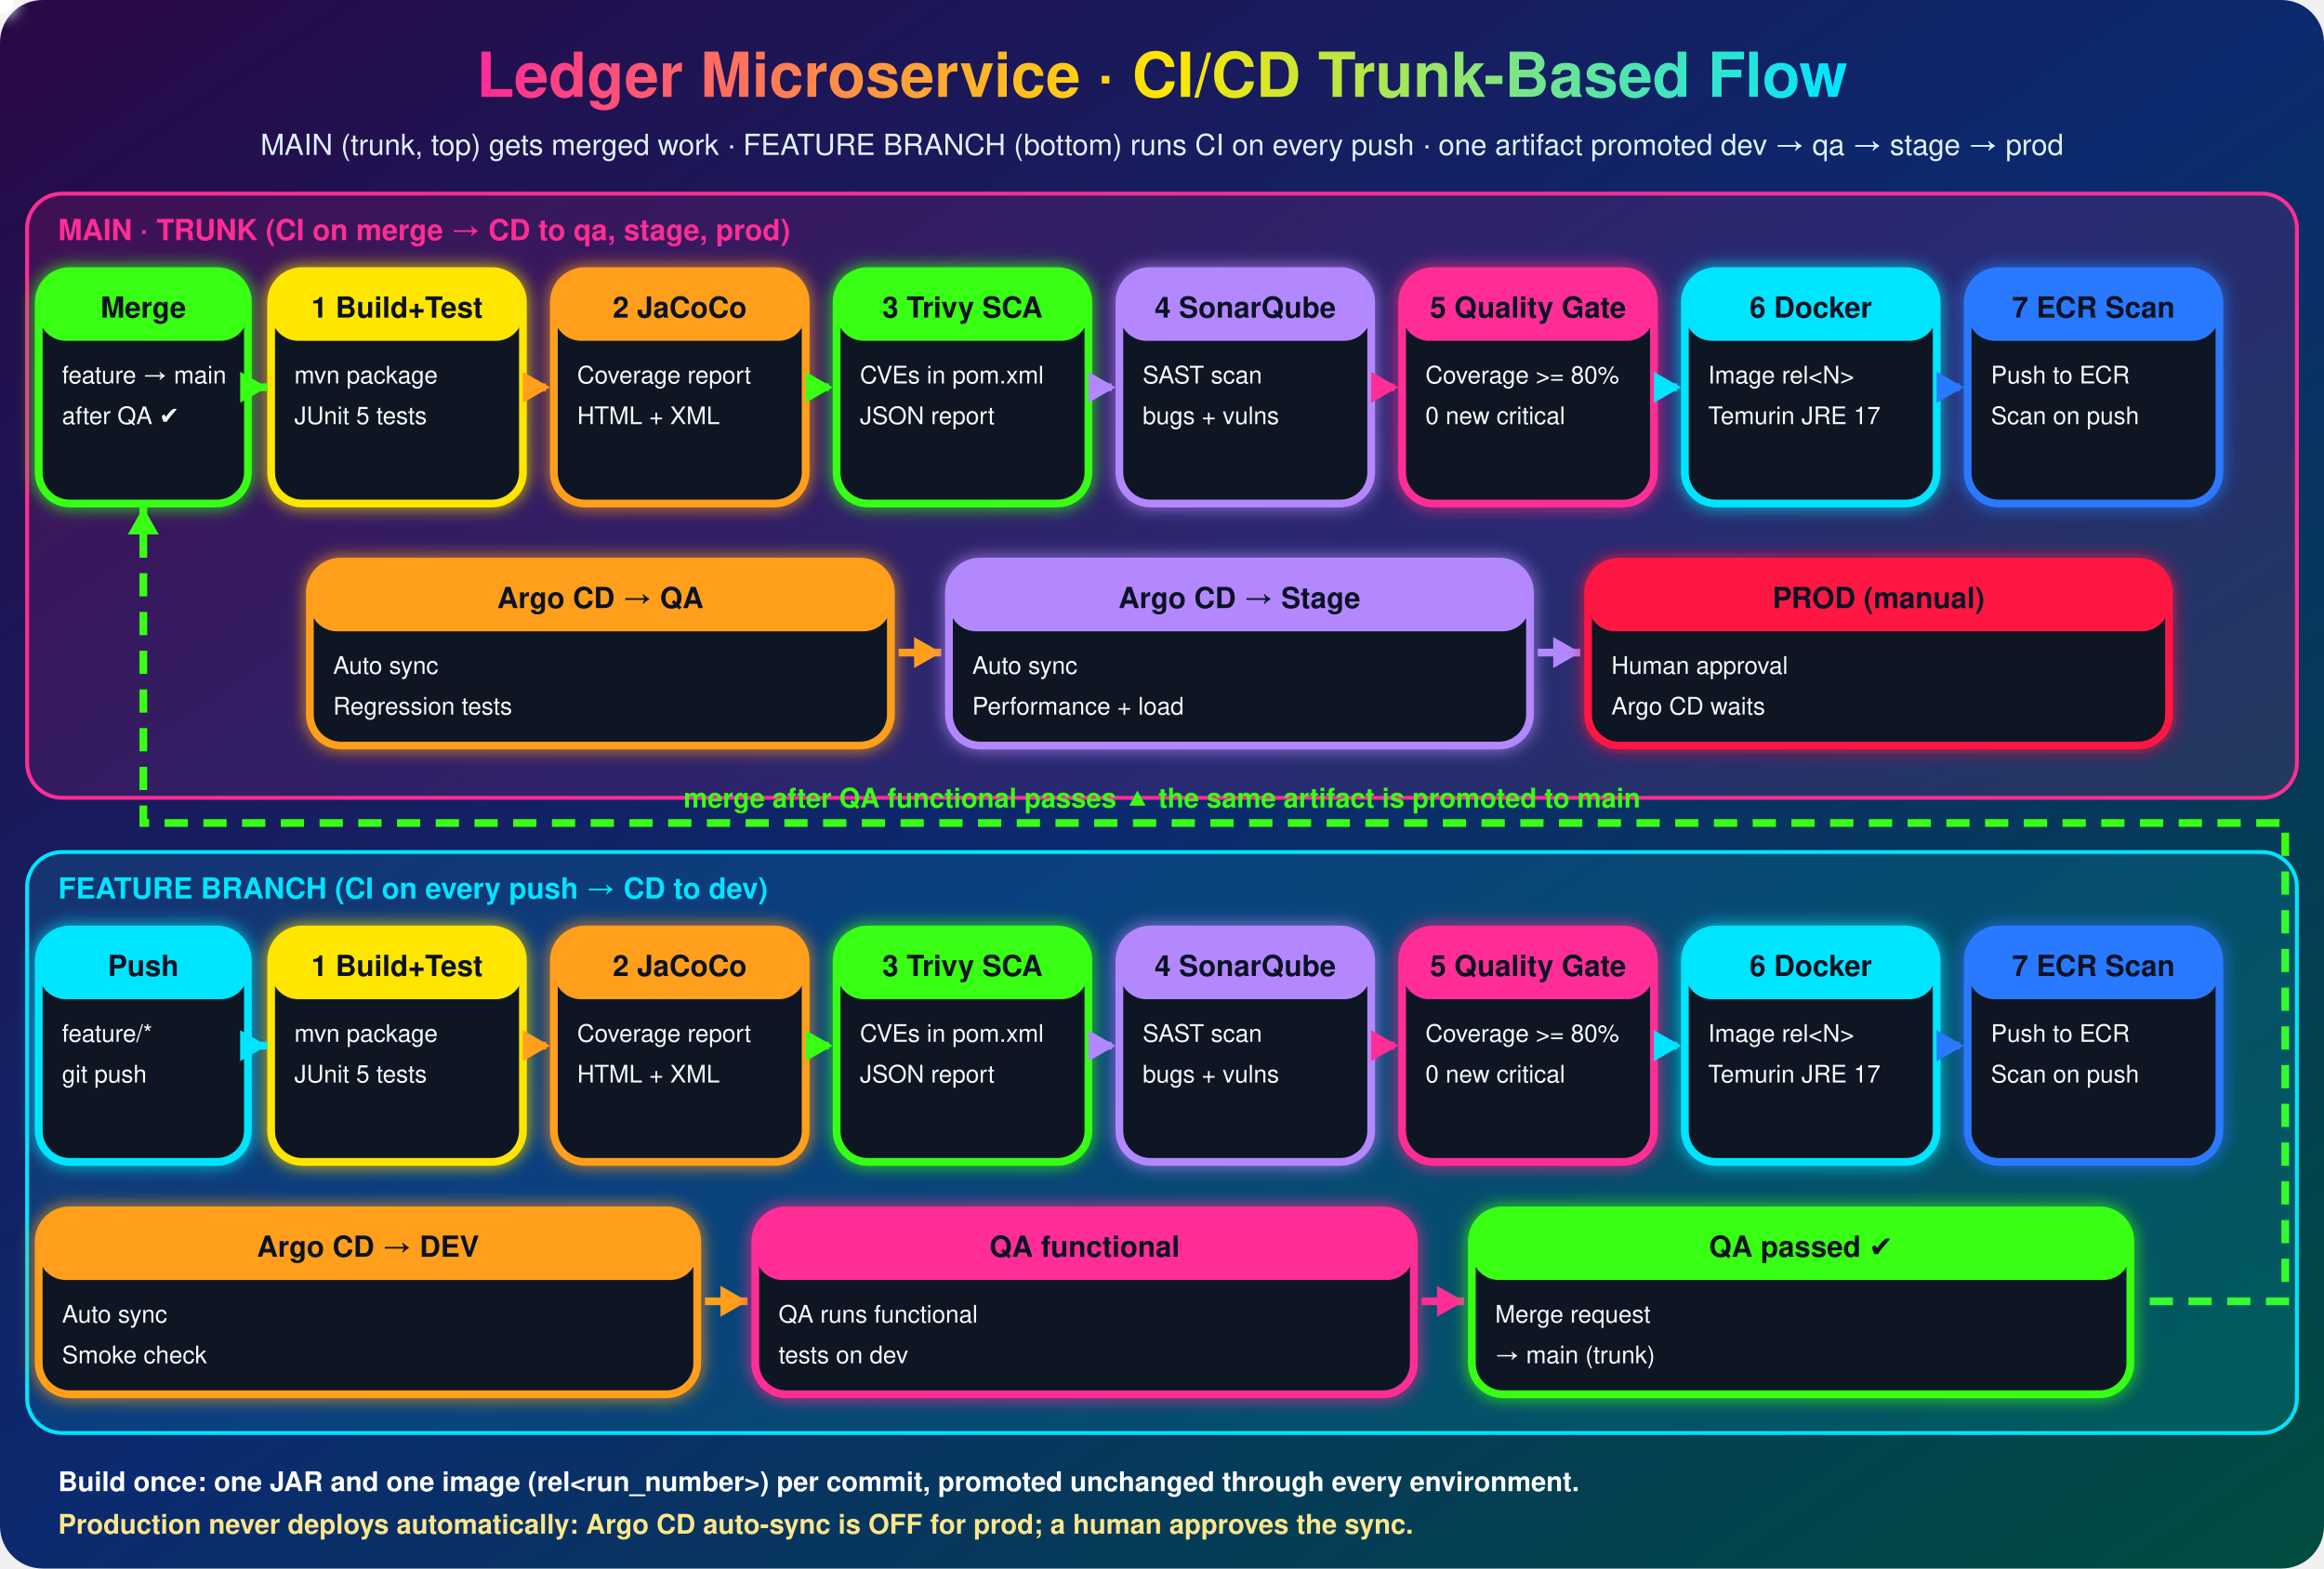
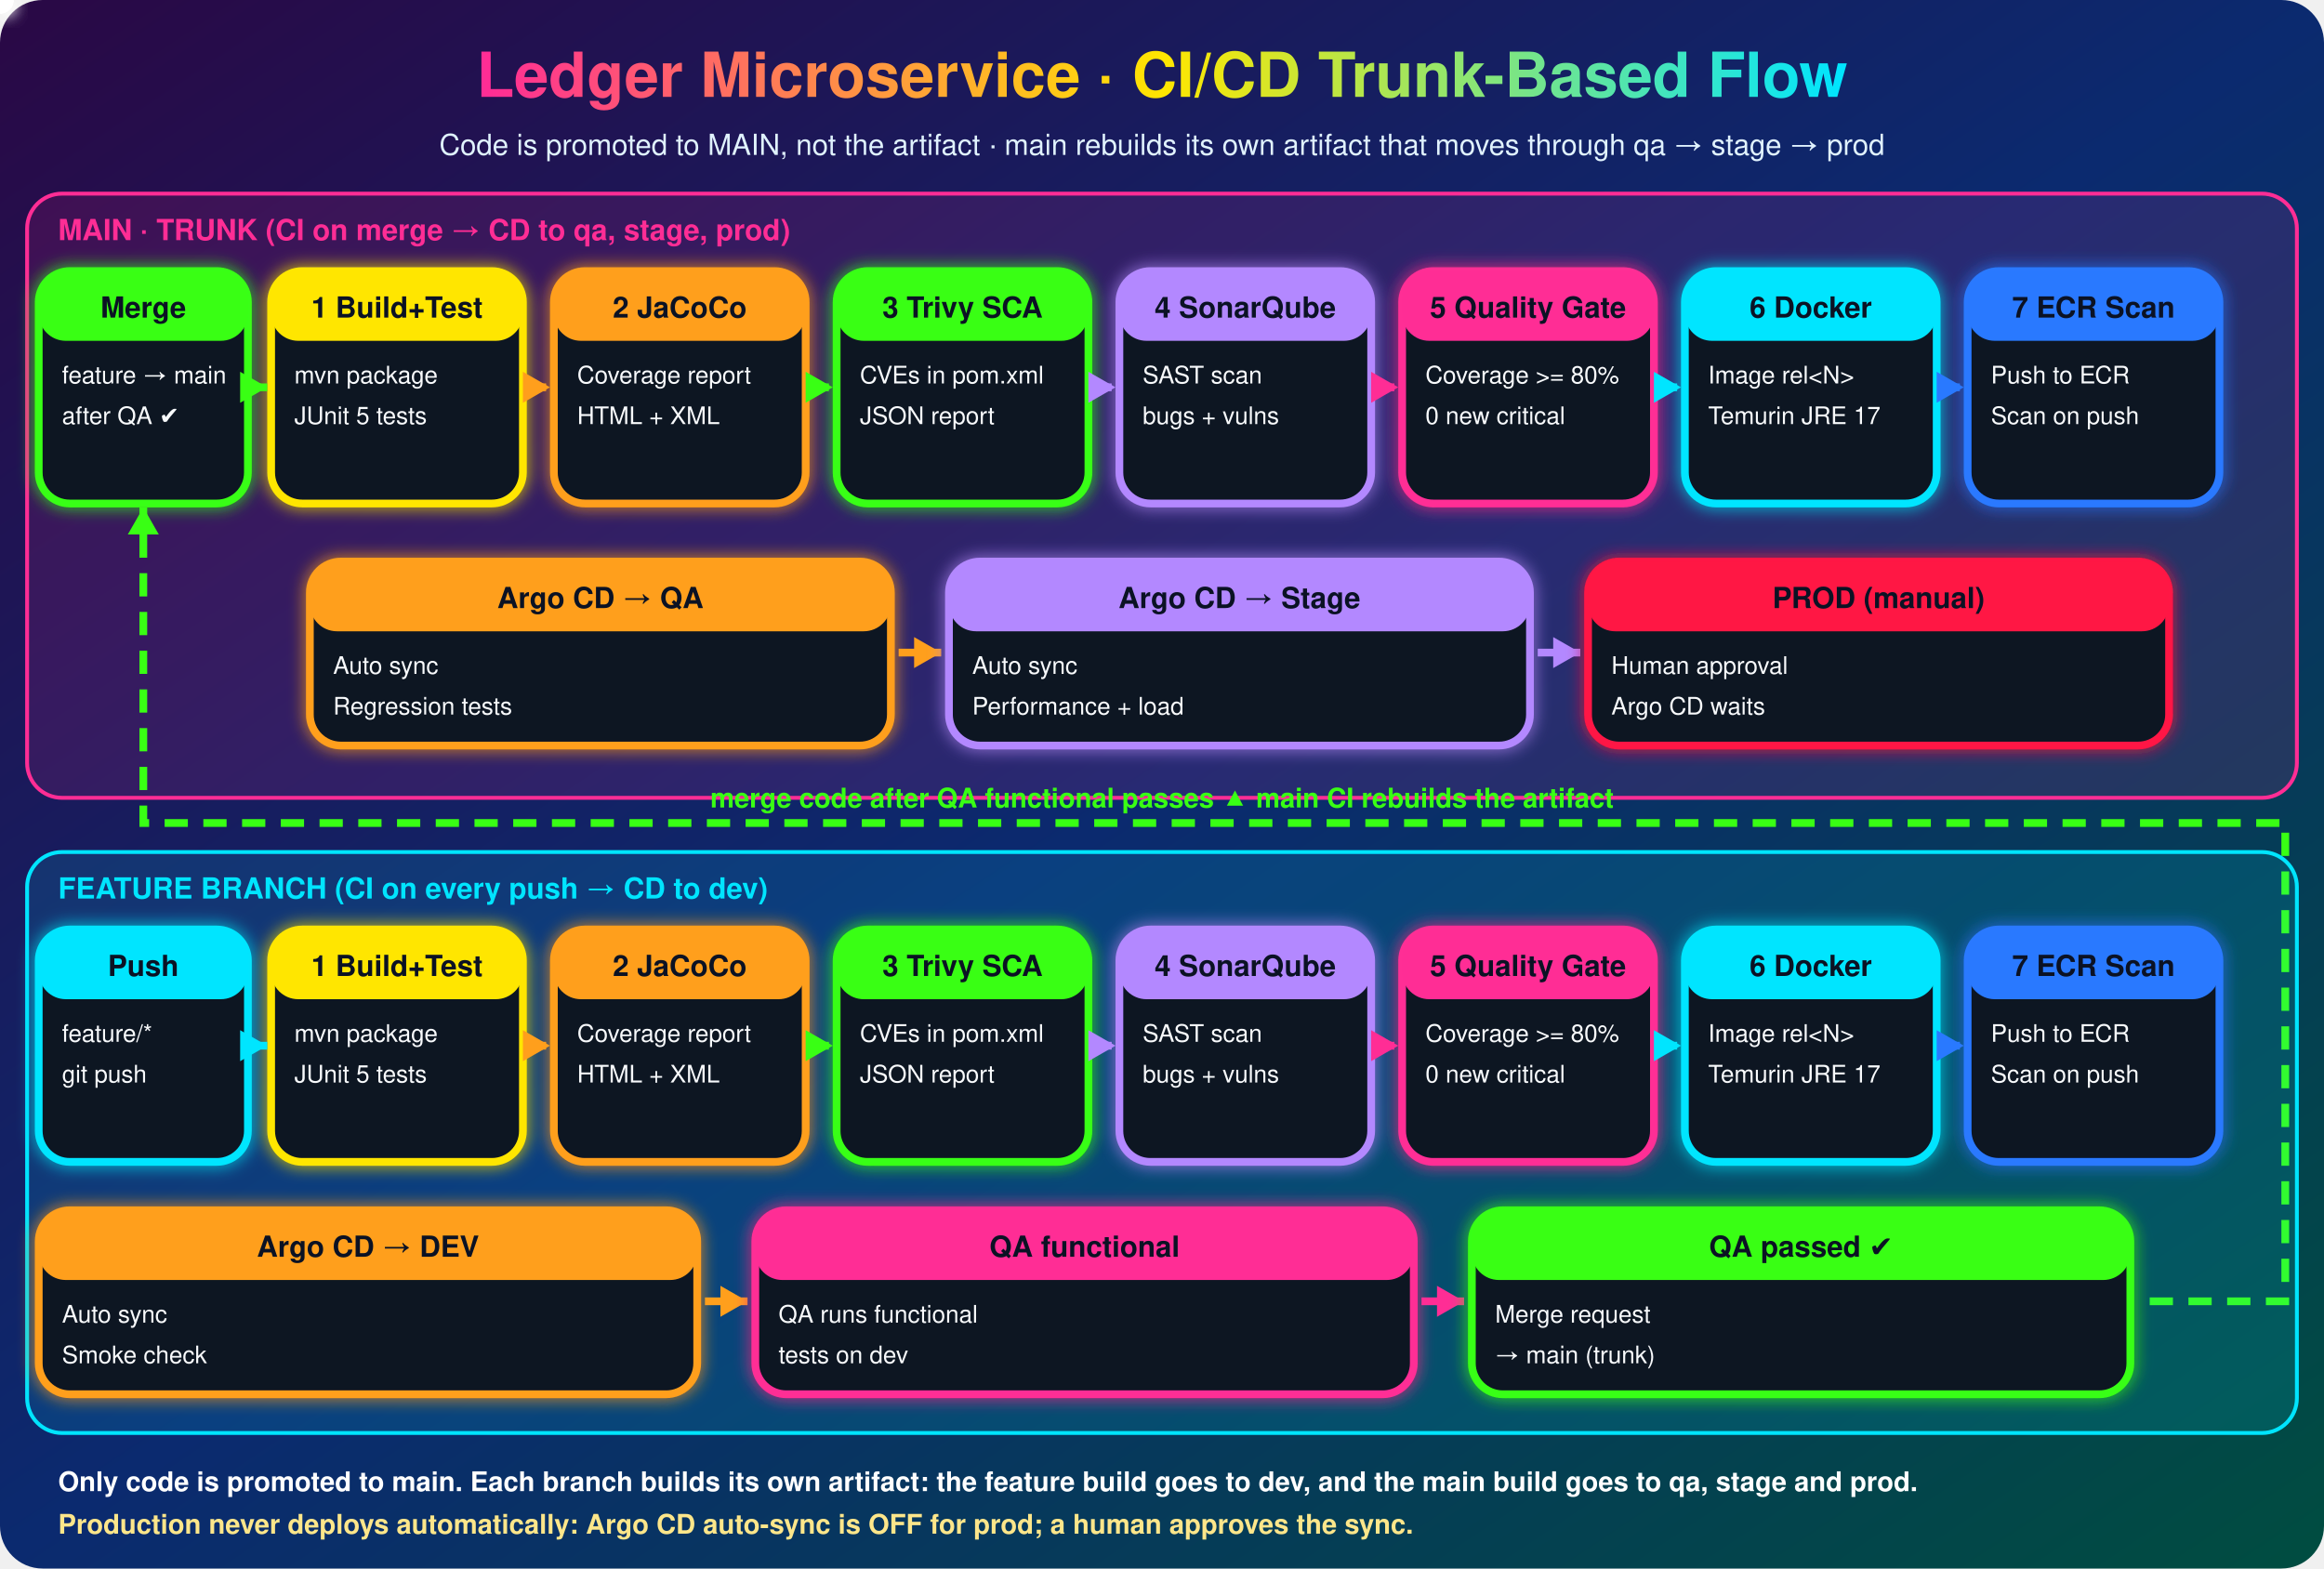
<svg xmlns="http://www.w3.org/2000/svg" viewBox="0 0 1200 810" width="100%" role="img">
  <defs>
    <filter id="glow" x="-50%" y="-50%" width="200%" height="200%">
      <feGaussianBlur stdDeviation="4" result="b" />
      <feMerge>
        <feMergeNode in="b" />
        <feMergeNode in="SourceGraphic" />
      </feMerge>
    </filter>
    <linearGradient id="bg" x1="0" y1="0" x2="1" y2="1">
      <stop offset="0" stop-color="#2a0845" />
      <stop offset="0.5" stop-color="#0b2a6f" />
      <stop offset="1" stop-color="#004d40" />
    </linearGradient>
    <linearGradient id="ttl" x1="0" x2="1">
      <stop offset="0" stop-color="#ff2d95" />
      <stop offset="0.5" stop-color="#ffe600" />
      <stop offset="1" stop-color="#00e5ff" />
    </linearGradient>
    <marker id="ah" markerWidth="10" markerHeight="10" refX="8" refY="5" orient="auto">
      <path d="M0,0 L10,5 L0,10 z" fill="#ffffff" />
    </marker>
  </defs>
  <rect width="1200" height="810" rx="22" fill="url(#bg)" />
  <text x="600.0" y="50" font-family="Segoe UI,Helvetica,Arial,sans-serif" font-size="32" font-weight="800" fill="url(#ttl)" text-anchor="middle">Ledger Microservice · CI/CD Trunk-Based Flow</text>
-   <text x="600.0" y="80" font-family="Segoe UI,Helvetica,Arial,sans-serif" font-size="15" font-weight="500" fill="#e0f2fe" text-anchor="middle">MAIN (trunk, top) gets merged work · FEATURE BRANCH (bottom) runs CI on every push · one artifact promoted dev → qa → stage → prod</text>
+   <text x="600.0" y="80" font-family="Segoe UI,Helvetica,Arial,sans-serif" font-size="15" font-weight="500" fill="#e0f2fe" text-anchor="middle">Code is promoted to MAIN, not the artifact · main rebuilds its own artifact that moves through qa → stage → prod</text>
  <rect x="14" y="100" width="1172" height="312" rx="18" fill="#ff2d95" fill-opacity="0.12" stroke="#ff2d95" stroke-width="2" />
  <text x="30" y="124" font-family="Segoe UI,Helvetica,Arial,sans-serif" font-size="15" font-weight="800" fill="#ff2d95" text-anchor="start">MAIN · TRUNK  (CI on merge → CD to qa, stage, prod)</text>
  <rect x="20" y="140" width="108" height="120" rx="16" fill="#0b1224" stroke="#39ff14" stroke-width="4" filter="url(#glow)">
    <animate attributeName="stroke-opacity" values="0.45;1;0.45" dur="2.6s" repeatCount="indefinite" />
  </rect>
  <rect x="20" y="140" width="108" height="36" rx="14" fill="#39ff14" />
  <text x="74.0" y="164" font-family="Segoe UI,Helvetica,Arial,sans-serif" font-size="15" font-weight="800" fill="#0b1224" text-anchor="middle">Merge</text>
  <text x="32" y="198" font-family="Segoe UI,Helvetica,Arial,sans-serif" font-size="12.5" font-weight="500" fill="#f8fafc" text-anchor="start">feature → main</text>
  <text x="32" y="219" font-family="Segoe UI,Helvetica,Arial,sans-serif" font-size="12.5" font-weight="500" fill="#f8fafc" text-anchor="start">after QA ✔</text>
  <rect x="140" y="140" width="130" height="120" rx="16" fill="#0b1224" stroke="#ffe600" stroke-width="4" filter="url(#glow)">
    <animate attributeName="stroke-opacity" values="0.45;1;0.45" dur="2.6s" repeatCount="indefinite" />
  </rect>
  <rect x="140" y="140" width="130" height="36" rx="14" fill="#ffe600" />
  <text x="205.0" y="164" font-family="Segoe UI,Helvetica,Arial,sans-serif" font-size="15" font-weight="800" fill="#0b1224" text-anchor="middle">1 Build+Test</text>
  <text x="152" y="198" font-family="Segoe UI,Helvetica,Arial,sans-serif" font-size="12.5" font-weight="500" fill="#f8fafc" text-anchor="start">mvn package</text>
  <text x="152" y="219" font-family="Segoe UI,Helvetica,Arial,sans-serif" font-size="12.5" font-weight="500" fill="#f8fafc" text-anchor="start">JUnit 5 tests</text>
  <line x1="128" y1="200" x2="138" y2="200" stroke="#39ff14" stroke-width="4" stroke-dasharray="10 6">
    <animate attributeName="stroke-dashoffset" from="0" to="-32" dur="1s" repeatCount="indefinite" />
  </line>
  <polygon points="138,200 124,192 124,208" fill="#39ff14" />
  <rect x="286" y="140" width="130" height="120" rx="16" fill="#0b1224" stroke="#ff9f1c" stroke-width="4" filter="url(#glow)">
    <animate attributeName="stroke-opacity" values="0.45;1;0.45" dur="2.6s" repeatCount="indefinite" />
  </rect>
  <rect x="286" y="140" width="130" height="36" rx="14" fill="#ff9f1c" />
  <text x="351.0" y="164" font-family="Segoe UI,Helvetica,Arial,sans-serif" font-size="15" font-weight="800" fill="#0b1224" text-anchor="middle">2 JaCoCo</text>
  <text x="298" y="198" font-family="Segoe UI,Helvetica,Arial,sans-serif" font-size="12.5" font-weight="500" fill="#f8fafc" text-anchor="start">Coverage report</text>
  <text x="298" y="219" font-family="Segoe UI,Helvetica,Arial,sans-serif" font-size="12.5" font-weight="500" fill="#f8fafc" text-anchor="start">HTML + XML</text>
  <line x1="272" y1="200" x2="284" y2="200" stroke="#ff9f1c" stroke-width="4" stroke-dasharray="10 6">
    <animate attributeName="stroke-dashoffset" from="0" to="-32" dur="1s" repeatCount="indefinite" />
  </line>
  <polygon points="284,200 270,192 270,208" fill="#ff9f1c" />
  <rect x="432" y="140" width="130" height="120" rx="16" fill="#0b1224" stroke="#39ff14" stroke-width="4" filter="url(#glow)">
    <animate attributeName="stroke-opacity" values="0.45;1;0.45" dur="2.6s" repeatCount="indefinite" />
  </rect>
  <rect x="432" y="140" width="130" height="36" rx="14" fill="#39ff14" />
  <text x="497.0" y="164" font-family="Segoe UI,Helvetica,Arial,sans-serif" font-size="15" font-weight="800" fill="#0b1224" text-anchor="middle">3 Trivy SCA</text>
  <text x="444" y="198" font-family="Segoe UI,Helvetica,Arial,sans-serif" font-size="12.5" font-weight="500" fill="#f8fafc" text-anchor="start">CVEs in pom.xml</text>
  <text x="444" y="219" font-family="Segoe UI,Helvetica,Arial,sans-serif" font-size="12.5" font-weight="500" fill="#f8fafc" text-anchor="start">JSON report</text>
  <line x1="418" y1="200" x2="430" y2="200" stroke="#39ff14" stroke-width="4" stroke-dasharray="10 6">
    <animate attributeName="stroke-dashoffset" from="0" to="-32" dur="1s" repeatCount="indefinite" />
  </line>
  <polygon points="430,200 416,192 416,208" fill="#39ff14" />
  <rect x="578" y="140" width="130" height="120" rx="16" fill="#0b1224" stroke="#b388ff" stroke-width="4" filter="url(#glow)">
    <animate attributeName="stroke-opacity" values="0.45;1;0.45" dur="2.6s" repeatCount="indefinite" />
  </rect>
  <rect x="578" y="140" width="130" height="36" rx="14" fill="#b388ff" />
  <text x="643.0" y="164" font-family="Segoe UI,Helvetica,Arial,sans-serif" font-size="15" font-weight="800" fill="#0b1224" text-anchor="middle">4 SonarQube</text>
  <text x="590" y="198" font-family="Segoe UI,Helvetica,Arial,sans-serif" font-size="12.5" font-weight="500" fill="#f8fafc" text-anchor="start">SAST scan</text>
  <text x="590" y="219" font-family="Segoe UI,Helvetica,Arial,sans-serif" font-size="12.5" font-weight="500" fill="#f8fafc" text-anchor="start">bugs + vulns</text>
  <line x1="564" y1="200" x2="576" y2="200" stroke="#b388ff" stroke-width="4" stroke-dasharray="10 6">
    <animate attributeName="stroke-dashoffset" from="0" to="-32" dur="1s" repeatCount="indefinite" />
  </line>
  <polygon points="576,200 562,192 562,208" fill="#b388ff" />
  <rect x="724" y="140" width="130" height="120" rx="16" fill="#0b1224" stroke="#ff2d95" stroke-width="4" filter="url(#glow)">
    <animate attributeName="stroke-opacity" values="0.45;1;0.45" dur="2.6s" repeatCount="indefinite" />
  </rect>
  <rect x="724" y="140" width="130" height="36" rx="14" fill="#ff2d95" />
  <text x="789.0" y="164" font-family="Segoe UI,Helvetica,Arial,sans-serif" font-size="15" font-weight="800" fill="#0b1224" text-anchor="middle">5 Quality Gate</text>
  <text x="736" y="198" font-family="Segoe UI,Helvetica,Arial,sans-serif" font-size="12.5" font-weight="500" fill="#f8fafc" text-anchor="start">Coverage &gt;= 80%</text>
  <text x="736" y="219" font-family="Segoe UI,Helvetica,Arial,sans-serif" font-size="12.5" font-weight="500" fill="#f8fafc" text-anchor="start">0 new critical</text>
  <line x1="710" y1="200" x2="722" y2="200" stroke="#ff2d95" stroke-width="4" stroke-dasharray="10 6">
    <animate attributeName="stroke-dashoffset" from="0" to="-32" dur="1s" repeatCount="indefinite" />
  </line>
  <polygon points="722,200 708,192 708,208" fill="#ff2d95" />
  <rect x="870" y="140" width="130" height="120" rx="16" fill="#0b1224" stroke="#00e5ff" stroke-width="4" filter="url(#glow)">
    <animate attributeName="stroke-opacity" values="0.45;1;0.45" dur="2.6s" repeatCount="indefinite" />
  </rect>
  <rect x="870" y="140" width="130" height="36" rx="14" fill="#00e5ff" />
  <text x="935.0" y="164" font-family="Segoe UI,Helvetica,Arial,sans-serif" font-size="15" font-weight="800" fill="#0b1224" text-anchor="middle">6 Docker</text>
  <text x="882" y="198" font-family="Segoe UI,Helvetica,Arial,sans-serif" font-size="12.5" font-weight="500" fill="#f8fafc" text-anchor="start">Image rel&lt;N&gt;</text>
  <text x="882" y="219" font-family="Segoe UI,Helvetica,Arial,sans-serif" font-size="12.5" font-weight="500" fill="#f8fafc" text-anchor="start">Temurin JRE 17</text>
  <line x1="856" y1="200" x2="868" y2="200" stroke="#00e5ff" stroke-width="4" stroke-dasharray="10 6">
    <animate attributeName="stroke-dashoffset" from="0" to="-32" dur="1s" repeatCount="indefinite" />
  </line>
  <polygon points="868,200 854,192 854,208" fill="#00e5ff" />
  <rect x="1016" y="140" width="130" height="120" rx="16" fill="#0b1224" stroke="#2979ff" stroke-width="4" filter="url(#glow)">
    <animate attributeName="stroke-opacity" values="0.45;1;0.45" dur="2.6s" repeatCount="indefinite" />
  </rect>
  <rect x="1016" y="140" width="130" height="36" rx="14" fill="#2979ff" />
  <text x="1081.0" y="164" font-family="Segoe UI,Helvetica,Arial,sans-serif" font-size="15" font-weight="800" fill="#0b1224" text-anchor="middle">7 ECR Scan</text>
  <text x="1028" y="198" font-family="Segoe UI,Helvetica,Arial,sans-serif" font-size="12.5" font-weight="500" fill="#f8fafc" text-anchor="start">Push to ECR</text>
  <text x="1028" y="219" font-family="Segoe UI,Helvetica,Arial,sans-serif" font-size="12.5" font-weight="500" fill="#f8fafc" text-anchor="start">Scan on push</text>
  <line x1="1002" y1="200" x2="1014" y2="200" stroke="#2979ff" stroke-width="4" stroke-dasharray="10 6">
    <animate attributeName="stroke-dashoffset" from="0" to="-32" dur="1s" repeatCount="indefinite" />
  </line>
  <polygon points="1014,200 1000,192 1000,208" fill="#2979ff" />
  <circle r="7" fill="#ffffff" filter="url(#glow)">
    <animateMotion dur="6s" repeatCount="indefinite" path="M128,200 L1146,200" />
  </circle>
  <rect x="160" y="290" width="300" height="95" rx="16" fill="#0b1224" stroke="#ff9f1c" stroke-width="4" filter="url(#glow)">
    <animate attributeName="stroke-opacity" values="0.45;1;0.45" dur="2.6s" repeatCount="indefinite" />
  </rect>
  <rect x="160" y="290" width="300" height="36" rx="14" fill="#ff9f1c" />
  <text x="310.0" y="314" font-family="Segoe UI,Helvetica,Arial,sans-serif" font-size="15" font-weight="800" fill="#0b1224" text-anchor="middle">Argo CD → QA</text>
  <text x="172" y="348" font-family="Segoe UI,Helvetica,Arial,sans-serif" font-size="12.5" font-weight="500" fill="#f8fafc" text-anchor="start">Auto sync</text>
  <text x="172" y="369" font-family="Segoe UI,Helvetica,Arial,sans-serif" font-size="12.5" font-weight="500" fill="#f8fafc" text-anchor="start">Regression tests</text>
  <line x1="464" y1="337" x2="486" y2="337" stroke="#ff9f1c" stroke-width="4" stroke-dasharray="10 6">
    <animate attributeName="stroke-dashoffset" from="0" to="-32" dur="1s" repeatCount="indefinite" />
  </line>
  <polygon points="486,337 472,329 472,345" fill="#ff9f1c" />
  <rect x="490" y="290" width="300" height="95" rx="16" fill="#0b1224" stroke="#b388ff" stroke-width="4" filter="url(#glow)">
    <animate attributeName="stroke-opacity" values="0.45;1;0.45" dur="2.6s" repeatCount="indefinite" />
  </rect>
  <rect x="490" y="290" width="300" height="36" rx="14" fill="#b388ff" />
  <text x="640.0" y="314" font-family="Segoe UI,Helvetica,Arial,sans-serif" font-size="15" font-weight="800" fill="#0b1224" text-anchor="middle">Argo CD → Stage</text>
  <text x="502" y="348" font-family="Segoe UI,Helvetica,Arial,sans-serif" font-size="12.5" font-weight="500" fill="#f8fafc" text-anchor="start">Auto sync</text>
  <text x="502" y="369" font-family="Segoe UI,Helvetica,Arial,sans-serif" font-size="12.5" font-weight="500" fill="#f8fafc" text-anchor="start">Performance + load</text>
  <line x1="794" y1="337" x2="816" y2="337" stroke="#b388ff" stroke-width="4" stroke-dasharray="10 6">
    <animate attributeName="stroke-dashoffset" from="0" to="-32" dur="1s" repeatCount="indefinite" />
  </line>
  <polygon points="816,337 802,329 802,345" fill="#b388ff" />
  <rect x="820" y="290" width="300" height="95" rx="16" fill="#0b1224" stroke="#ff1744" stroke-width="4" filter="url(#glow)">
    <animate attributeName="stroke-opacity" values="0.45;1;0.45" dur="2.6s" repeatCount="indefinite" />
  </rect>
  <rect x="820" y="290" width="300" height="36" rx="14" fill="#ff1744" />
  <text x="970.0" y="314" font-family="Segoe UI,Helvetica,Arial,sans-serif" font-size="15" font-weight="800" fill="#0b1224" text-anchor="middle">PROD (manual)</text>
  <text x="832" y="348" font-family="Segoe UI,Helvetica,Arial,sans-serif" font-size="12.5" font-weight="500" fill="#f8fafc" text-anchor="start">Human approval</text>
  <text x="832" y="369" font-family="Segoe UI,Helvetica,Arial,sans-serif" font-size="12.5" font-weight="500" fill="#f8fafc" text-anchor="start">Argo CD waits</text>
  <path d="M140,300 L140,340 L160,340" fill="none" stroke="#ffffff" stroke-width="0" />
  <path d="M1110,672 H1180 V425 H74 V262" fill="none" stroke="#39ff14" stroke-width="4" stroke-dasharray="12 8">
    <animate attributeName="stroke-dashoffset" from="0" to="-40" dur="1.4s" repeatCount="indefinite" />
  </path>
  <polygon points="74,262 66,276 82,276" fill="#39ff14" />
-   <text x="600" y="417" font-family="Segoe UI,Helvetica,Arial,sans-serif" font-size="14" font-weight="800" fill="#39ff14" text-anchor="middle">merge after QA functional passes  ▲  the same artifact is promoted to main</text>
+   <text x="600" y="417" font-family="Segoe UI,Helvetica,Arial,sans-serif" font-size="14" font-weight="800" fill="#39ff14" text-anchor="middle">merge code after QA functional passes  ▲  main CI rebuilds the artifact</text>
  <circle r="7" fill="#ffffff" filter="url(#glow)">
    <animateMotion dur="6s" repeatCount="indefinite" path="M1110,672 H1180 V425 H74 V262" />
  </circle>
  <rect x="14" y="440" width="1172" height="300" rx="18" fill="#00e5ff" fill-opacity="0.12" stroke="#00e5ff" stroke-width="2" />
  <text x="30" y="464" font-family="Segoe UI,Helvetica,Arial,sans-serif" font-size="15" font-weight="800" fill="#00e5ff" text-anchor="start">FEATURE BRANCH  (CI on every push → CD to dev)</text>
  <rect x="20" y="480" width="108" height="120" rx="16" fill="#0b1224" stroke="#00e5ff" stroke-width="4" filter="url(#glow)">
    <animate attributeName="stroke-opacity" values="0.45;1;0.45" dur="2.6s" repeatCount="indefinite" />
  </rect>
  <rect x="20" y="480" width="108" height="36" rx="14" fill="#00e5ff" />
  <text x="74.0" y="504" font-family="Segoe UI,Helvetica,Arial,sans-serif" font-size="15" font-weight="800" fill="#0b1224" text-anchor="middle">Push</text>
  <text x="32" y="538" font-family="Segoe UI,Helvetica,Arial,sans-serif" font-size="12.5" font-weight="500" fill="#f8fafc" text-anchor="start">feature/*</text>
  <text x="32" y="559" font-family="Segoe UI,Helvetica,Arial,sans-serif" font-size="12.5" font-weight="500" fill="#f8fafc" text-anchor="start">git push</text>
  <rect x="140" y="480" width="130" height="120" rx="16" fill="#0b1224" stroke="#ffe600" stroke-width="4" filter="url(#glow)">
    <animate attributeName="stroke-opacity" values="0.45;1;0.45" dur="2.6s" repeatCount="indefinite" />
  </rect>
  <rect x="140" y="480" width="130" height="36" rx="14" fill="#ffe600" />
  <text x="205.0" y="504" font-family="Segoe UI,Helvetica,Arial,sans-serif" font-size="15" font-weight="800" fill="#0b1224" text-anchor="middle">1 Build+Test</text>
  <text x="152" y="538" font-family="Segoe UI,Helvetica,Arial,sans-serif" font-size="12.5" font-weight="500" fill="#f8fafc" text-anchor="start">mvn package</text>
  <text x="152" y="559" font-family="Segoe UI,Helvetica,Arial,sans-serif" font-size="12.5" font-weight="500" fill="#f8fafc" text-anchor="start">JUnit 5 tests</text>
  <line x1="128" y1="540" x2="138" y2="540" stroke="#00e5ff" stroke-width="4" stroke-dasharray="10 6">
    <animate attributeName="stroke-dashoffset" from="0" to="-32" dur="1s" repeatCount="indefinite" />
  </line>
  <polygon points="138,540 124,532 124,548" fill="#00e5ff" />
  <rect x="286" y="480" width="130" height="120" rx="16" fill="#0b1224" stroke="#ff9f1c" stroke-width="4" filter="url(#glow)">
    <animate attributeName="stroke-opacity" values="0.45;1;0.45" dur="2.6s" repeatCount="indefinite" />
  </rect>
  <rect x="286" y="480" width="130" height="36" rx="14" fill="#ff9f1c" />
  <text x="351.0" y="504" font-family="Segoe UI,Helvetica,Arial,sans-serif" font-size="15" font-weight="800" fill="#0b1224" text-anchor="middle">2 JaCoCo</text>
  <text x="298" y="538" font-family="Segoe UI,Helvetica,Arial,sans-serif" font-size="12.5" font-weight="500" fill="#f8fafc" text-anchor="start">Coverage report</text>
  <text x="298" y="559" font-family="Segoe UI,Helvetica,Arial,sans-serif" font-size="12.5" font-weight="500" fill="#f8fafc" text-anchor="start">HTML + XML</text>
  <line x1="272" y1="540" x2="284" y2="540" stroke="#ff9f1c" stroke-width="4" stroke-dasharray="10 6">
    <animate attributeName="stroke-dashoffset" from="0" to="-32" dur="1s" repeatCount="indefinite" />
  </line>
  <polygon points="284,540 270,532 270,548" fill="#ff9f1c" />
  <rect x="432" y="480" width="130" height="120" rx="16" fill="#0b1224" stroke="#39ff14" stroke-width="4" filter="url(#glow)">
    <animate attributeName="stroke-opacity" values="0.45;1;0.45" dur="2.6s" repeatCount="indefinite" />
  </rect>
  <rect x="432" y="480" width="130" height="36" rx="14" fill="#39ff14" />
  <text x="497.0" y="504" font-family="Segoe UI,Helvetica,Arial,sans-serif" font-size="15" font-weight="800" fill="#0b1224" text-anchor="middle">3 Trivy SCA</text>
  <text x="444" y="538" font-family="Segoe UI,Helvetica,Arial,sans-serif" font-size="12.5" font-weight="500" fill="#f8fafc" text-anchor="start">CVEs in pom.xml</text>
  <text x="444" y="559" font-family="Segoe UI,Helvetica,Arial,sans-serif" font-size="12.5" font-weight="500" fill="#f8fafc" text-anchor="start">JSON report</text>
  <line x1="418" y1="540" x2="430" y2="540" stroke="#39ff14" stroke-width="4" stroke-dasharray="10 6">
    <animate attributeName="stroke-dashoffset" from="0" to="-32" dur="1s" repeatCount="indefinite" />
  </line>
  <polygon points="430,540 416,532 416,548" fill="#39ff14" />
  <rect x="578" y="480" width="130" height="120" rx="16" fill="#0b1224" stroke="#b388ff" stroke-width="4" filter="url(#glow)">
    <animate attributeName="stroke-opacity" values="0.45;1;0.45" dur="2.6s" repeatCount="indefinite" />
  </rect>
  <rect x="578" y="480" width="130" height="36" rx="14" fill="#b388ff" />
  <text x="643.0" y="504" font-family="Segoe UI,Helvetica,Arial,sans-serif" font-size="15" font-weight="800" fill="#0b1224" text-anchor="middle">4 SonarQube</text>
  <text x="590" y="538" font-family="Segoe UI,Helvetica,Arial,sans-serif" font-size="12.5" font-weight="500" fill="#f8fafc" text-anchor="start">SAST scan</text>
  <text x="590" y="559" font-family="Segoe UI,Helvetica,Arial,sans-serif" font-size="12.5" font-weight="500" fill="#f8fafc" text-anchor="start">bugs + vulns</text>
  <line x1="564" y1="540" x2="576" y2="540" stroke="#b388ff" stroke-width="4" stroke-dasharray="10 6">
    <animate attributeName="stroke-dashoffset" from="0" to="-32" dur="1s" repeatCount="indefinite" />
  </line>
  <polygon points="576,540 562,532 562,548" fill="#b388ff" />
  <rect x="724" y="480" width="130" height="120" rx="16" fill="#0b1224" stroke="#ff2d95" stroke-width="4" filter="url(#glow)">
    <animate attributeName="stroke-opacity" values="0.45;1;0.45" dur="2.6s" repeatCount="indefinite" />
  </rect>
  <rect x="724" y="480" width="130" height="36" rx="14" fill="#ff2d95" />
  <text x="789.0" y="504" font-family="Segoe UI,Helvetica,Arial,sans-serif" font-size="15" font-weight="800" fill="#0b1224" text-anchor="middle">5 Quality Gate</text>
  <text x="736" y="538" font-family="Segoe UI,Helvetica,Arial,sans-serif" font-size="12.5" font-weight="500" fill="#f8fafc" text-anchor="start">Coverage &gt;= 80%</text>
  <text x="736" y="559" font-family="Segoe UI,Helvetica,Arial,sans-serif" font-size="12.5" font-weight="500" fill="#f8fafc" text-anchor="start">0 new critical</text>
  <line x1="710" y1="540" x2="722" y2="540" stroke="#ff2d95" stroke-width="4" stroke-dasharray="10 6">
    <animate attributeName="stroke-dashoffset" from="0" to="-32" dur="1s" repeatCount="indefinite" />
  </line>
  <polygon points="722,540 708,532 708,548" fill="#ff2d95" />
  <rect x="870" y="480" width="130" height="120" rx="16" fill="#0b1224" stroke="#00e5ff" stroke-width="4" filter="url(#glow)">
    <animate attributeName="stroke-opacity" values="0.45;1;0.45" dur="2.6s" repeatCount="indefinite" />
  </rect>
  <rect x="870" y="480" width="130" height="36" rx="14" fill="#00e5ff" />
  <text x="935.0" y="504" font-family="Segoe UI,Helvetica,Arial,sans-serif" font-size="15" font-weight="800" fill="#0b1224" text-anchor="middle">6 Docker</text>
  <text x="882" y="538" font-family="Segoe UI,Helvetica,Arial,sans-serif" font-size="12.5" font-weight="500" fill="#f8fafc" text-anchor="start">Image rel&lt;N&gt;</text>
  <text x="882" y="559" font-family="Segoe UI,Helvetica,Arial,sans-serif" font-size="12.5" font-weight="500" fill="#f8fafc" text-anchor="start">Temurin JRE 17</text>
  <line x1="856" y1="540" x2="868" y2="540" stroke="#00e5ff" stroke-width="4" stroke-dasharray="10 6">
    <animate attributeName="stroke-dashoffset" from="0" to="-32" dur="1s" repeatCount="indefinite" />
  </line>
  <polygon points="868,540 854,532 854,548" fill="#00e5ff" />
  <rect x="1016" y="480" width="130" height="120" rx="16" fill="#0b1224" stroke="#2979ff" stroke-width="4" filter="url(#glow)">
    <animate attributeName="stroke-opacity" values="0.45;1;0.45" dur="2.6s" repeatCount="indefinite" />
  </rect>
  <rect x="1016" y="480" width="130" height="36" rx="14" fill="#2979ff" />
  <text x="1081.0" y="504" font-family="Segoe UI,Helvetica,Arial,sans-serif" font-size="15" font-weight="800" fill="#0b1224" text-anchor="middle">7 ECR Scan</text>
  <text x="1028" y="538" font-family="Segoe UI,Helvetica,Arial,sans-serif" font-size="12.5" font-weight="500" fill="#f8fafc" text-anchor="start">Push to ECR</text>
  <text x="1028" y="559" font-family="Segoe UI,Helvetica,Arial,sans-serif" font-size="12.5" font-weight="500" fill="#f8fafc" text-anchor="start">Scan on push</text>
  <line x1="1002" y1="540" x2="1014" y2="540" stroke="#2979ff" stroke-width="4" stroke-dasharray="10 6">
    <animate attributeName="stroke-dashoffset" from="0" to="-32" dur="1s" repeatCount="indefinite" />
  </line>
  <polygon points="1014,540 1000,532 1000,548" fill="#2979ff" />
  <circle r="7" fill="#ffffff" filter="url(#glow)">
    <animateMotion dur="6s" repeatCount="indefinite" path="M128,540 L1146,540" />
  </circle>
  <rect x="20" y="625" width="340" height="95" rx="16" fill="#0b1224" stroke="#ff9f1c" stroke-width="4" filter="url(#glow)">
    <animate attributeName="stroke-opacity" values="0.45;1;0.45" dur="2.6s" repeatCount="indefinite" />
  </rect>
  <rect x="20" y="625" width="340" height="36" rx="14" fill="#ff9f1c" />
  <text x="190.0" y="649" font-family="Segoe UI,Helvetica,Arial,sans-serif" font-size="15" font-weight="800" fill="#0b1224" text-anchor="middle">Argo CD → DEV</text>
  <text x="32" y="683" font-family="Segoe UI,Helvetica,Arial,sans-serif" font-size="12.5" font-weight="500" fill="#f8fafc" text-anchor="start">Auto sync</text>
  <text x="32" y="704" font-family="Segoe UI,Helvetica,Arial,sans-serif" font-size="12.5" font-weight="500" fill="#f8fafc" text-anchor="start">Smoke check</text>
  <line x1="364" y1="672" x2="386" y2="672" stroke="#ff9f1c" stroke-width="4" stroke-dasharray="10 6">
    <animate attributeName="stroke-dashoffset" from="0" to="-32" dur="1s" repeatCount="indefinite" />
  </line>
  <polygon points="386,672 372,664 372,680" fill="#ff9f1c" />
  <rect x="390" y="625" width="340" height="95" rx="16" fill="#0b1224" stroke="#ff2d95" stroke-width="4" filter="url(#glow)">
    <animate attributeName="stroke-opacity" values="0.45;1;0.45" dur="2.6s" repeatCount="indefinite" />
  </rect>
  <rect x="390" y="625" width="340" height="36" rx="14" fill="#ff2d95" />
  <text x="560.0" y="649" font-family="Segoe UI,Helvetica,Arial,sans-serif" font-size="15" font-weight="800" fill="#0b1224" text-anchor="middle">QA functional</text>
  <text x="402" y="683" font-family="Segoe UI,Helvetica,Arial,sans-serif" font-size="12.5" font-weight="500" fill="#f8fafc" text-anchor="start">QA runs functional</text>
  <text x="402" y="704" font-family="Segoe UI,Helvetica,Arial,sans-serif" font-size="12.5" font-weight="500" fill="#f8fafc" text-anchor="start">tests on dev</text>
  <line x1="734" y1="672" x2="756" y2="672" stroke="#ff2d95" stroke-width="4" stroke-dasharray="10 6">
    <animate attributeName="stroke-dashoffset" from="0" to="-32" dur="1s" repeatCount="indefinite" />
  </line>
  <polygon points="756,672 742,664 742,680" fill="#ff2d95" />
  <rect x="760" y="625" width="340" height="95" rx="16" fill="#0b1224" stroke="#39ff14" stroke-width="4" filter="url(#glow)">
    <animate attributeName="stroke-opacity" values="0.45;1;0.45" dur="2.6s" repeatCount="indefinite" />
  </rect>
  <rect x="760" y="625" width="340" height="36" rx="14" fill="#39ff14" />
  <text x="930.0" y="649" font-family="Segoe UI,Helvetica,Arial,sans-serif" font-size="15" font-weight="800" fill="#0b1224" text-anchor="middle">QA passed ✔</text>
  <text x="772" y="683" font-family="Segoe UI,Helvetica,Arial,sans-serif" font-size="12.5" font-weight="500" fill="#f8fafc" text-anchor="start">Merge request</text>
  <text x="772" y="704" font-family="Segoe UI,Helvetica,Arial,sans-serif" font-size="12.5" font-weight="500" fill="#f8fafc" text-anchor="start">→ main (trunk)</text>
-   <text x="30" y="770" font-family="Segoe UI,Helvetica,Arial,sans-serif" font-size="14" font-weight="600" fill="#ffffff" text-anchor="start">Build once: one JAR and one image (rel&lt;run_number&gt;) per commit, promoted unchanged through every environment.</text>
+   <text x="30" y="770" font-family="Segoe UI,Helvetica,Arial,sans-serif" font-size="14" font-weight="600" fill="#ffffff" text-anchor="start">Only code is promoted to main. Each branch builds its own artifact: the feature build goes to dev, and the main build goes to qa, stage and prod.</text>
  <text x="30" y="792" font-family="Segoe UI,Helvetica,Arial,sans-serif" font-size="14" font-weight="600" fill="#fde68a" text-anchor="start">Production never deploys automatically: Argo CD auto-sync is OFF for prod; a human approves the sync.</text>
</svg>
